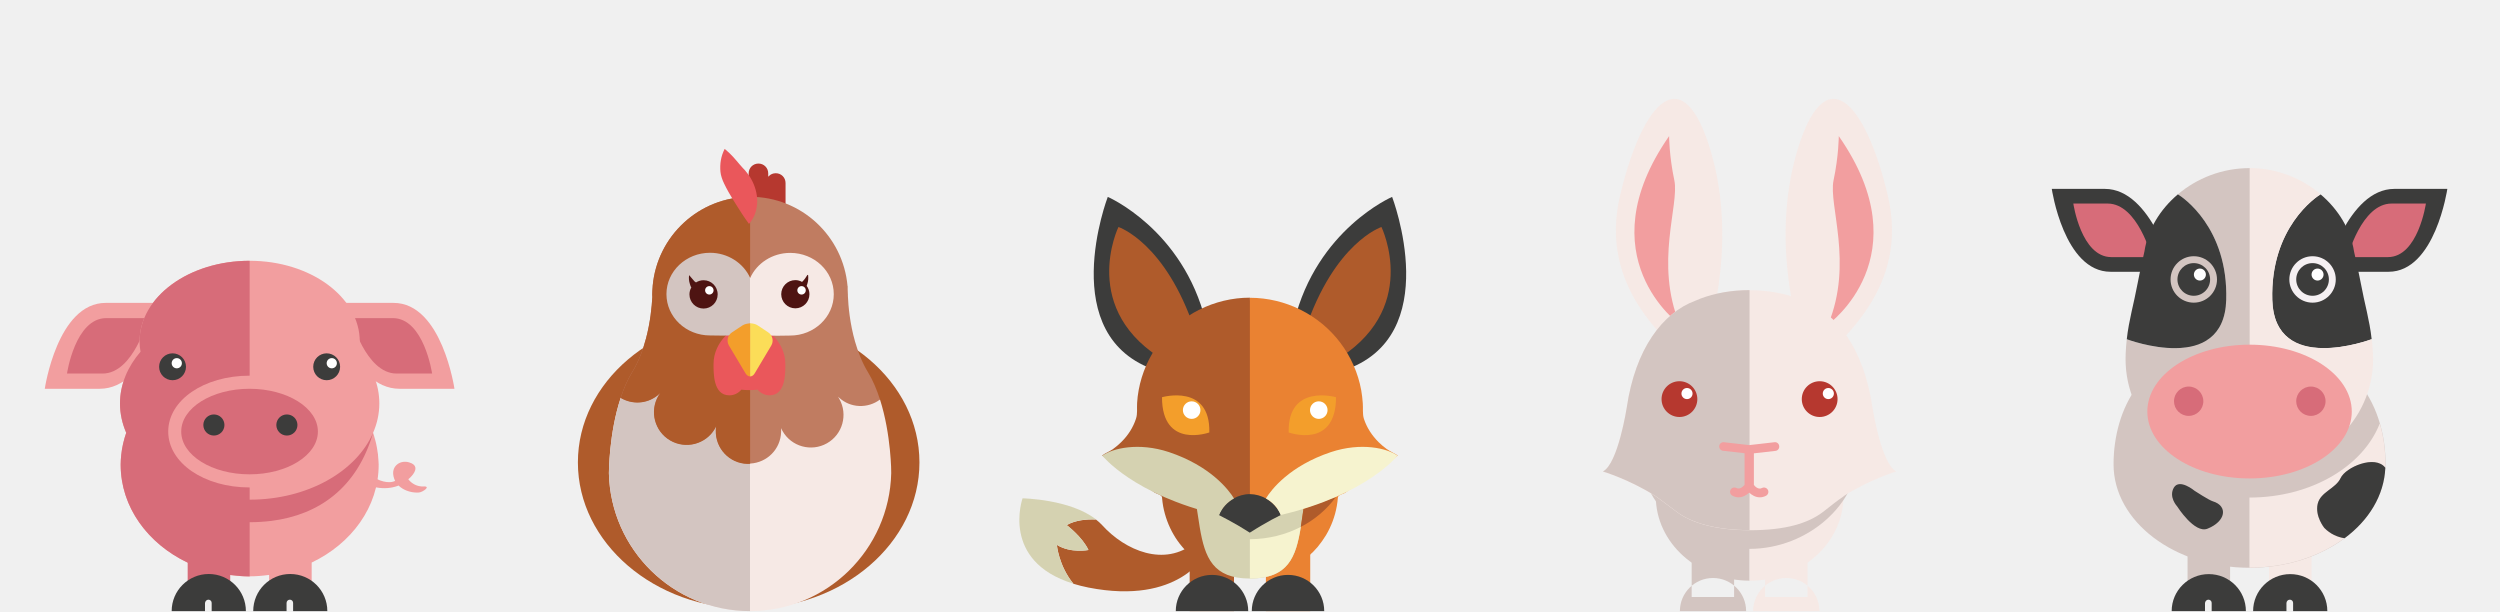
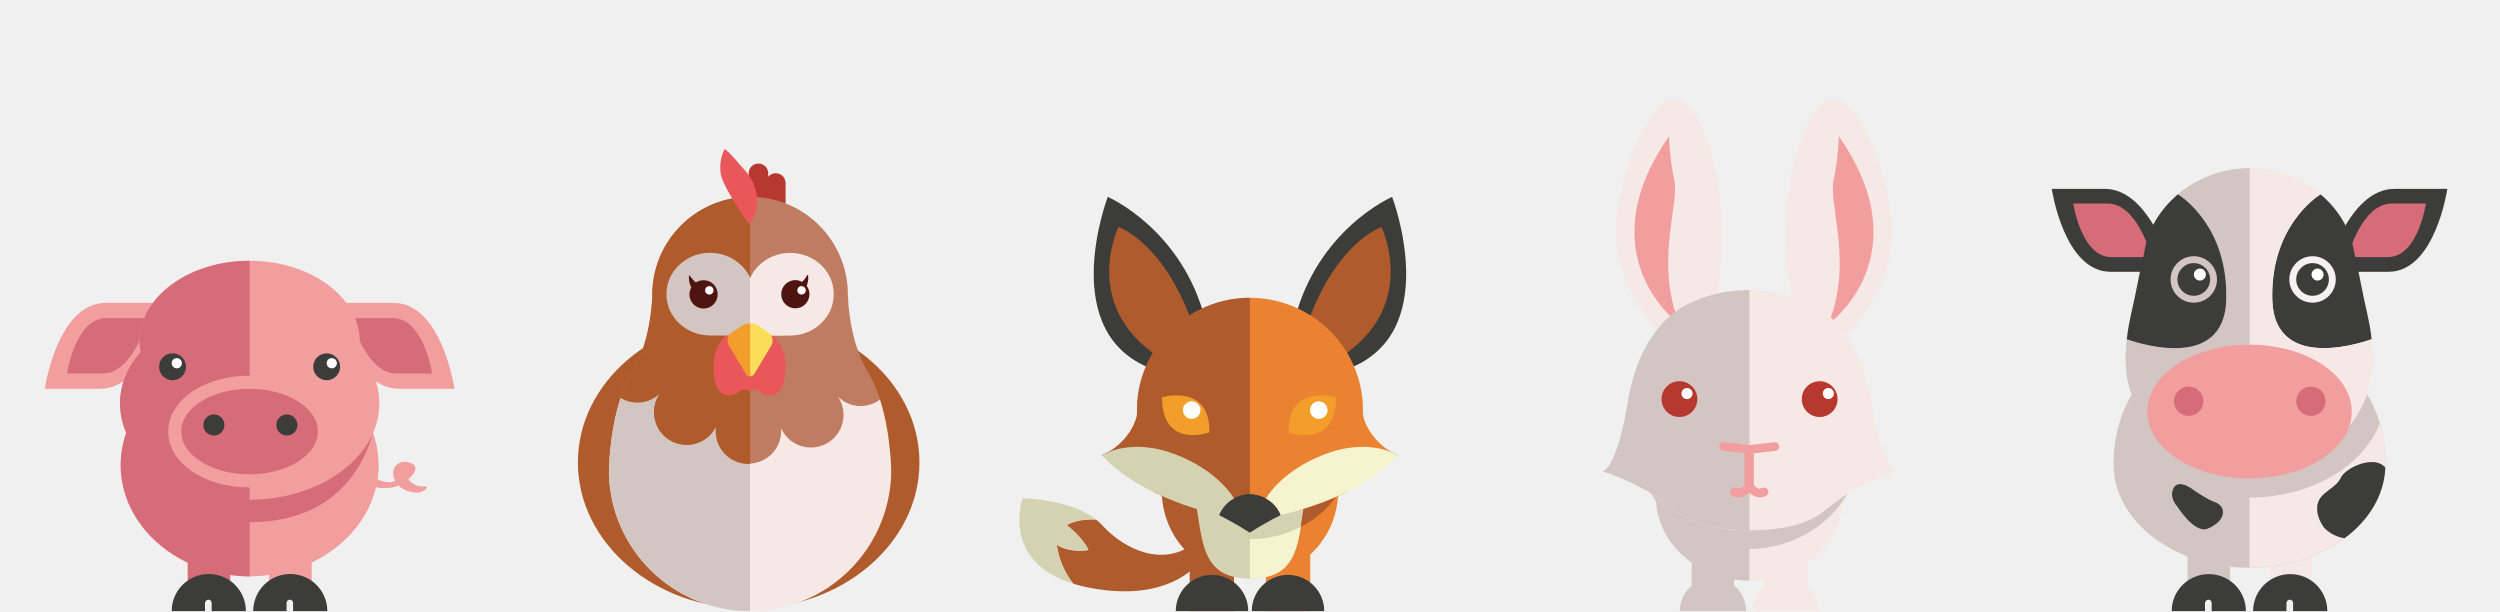
- <svg xmlns="http://www.w3.org/2000/svg" viewBox="0 0 225 55" enable-background="new 0 0 45 55">
-   <view viewBox="0 0 45 55" />
-   <view viewBox="45 0 45 55" />
-   <view viewBox="90 0 45 55" />
-   <view viewBox="135 0 45 55" />
-   <view viewBox="180 0 45 55" />
-   <g>
-     <path fill="#F29E9F" d="M32.44 43.21c.93.79 2.47.94 3.57.43.65-.3 2.23-1.62.8-2.03-.77-.22-1.51.29-1.42 1.09.12 1.13 1.28 1.68 2.29 1.63.36-.02 1.16-.59.43-.55-.88.05-1.75-.72-1.65-1.65l.03-.1c-.5 0-.56.12-.17.36.13.3-.5.73-.67.84-.62.4-1.69.01-2.2-.42-.27-.23-1.27.19-1.01.4zM4.03 34.99s1.13-7.73 5.48-7.73h5.82s-2 7.73-6.35 7.73H4.03z" />
-     <path fill="#D76C79" d="M6.03 33.62s.73-4.99 3.54-4.99h3.76s-1.29 4.99-4.1 4.99h-3.2z" />
-     <path fill="#F29E9F" d="M40.9 34.99s-1.12-7.73-5.48-7.73H29.6s2 7.73 6.35 7.73h4.95z" />
-     <path fill="#D76C79" d="M38.89 33.62s-.73-4.99-3.54-4.99H31.6s1.29 4.99 4.1 4.99h3.19z" />
-     <path fill="#F29E9F" d="M34.02 40.95v-.03c-.02-.17-.05-.37-.09-.59-.04-.26-.1-.52-.17-.77-.01-.04-.02-.09-.04-.13-.04-.14-.07-.28-.12-.41-.01-.02-.01-.05-.02-.07v.01-.01c.36-.83.56-1.72.56-2.64 0-1.72-.68-3.32-1.85-4.66.05-.3.09-.6.09-.91 0-4.01-4.44-7.27-9.91-7.27s-9.91 3.25-9.91 7.27c0 .31.03.61.09.91-1.16 1.35-1.85 2.95-1.85 4.66 0 .92.2 1.81.56 2.64-.22.64-.38 1.31-.45 2-.03.29-.05.58-.05.88 0 5.54 5.2 10.04 11.61 10.04.6 0 1.18-.05 1.75-.13v1.55h3.83v-2.66c3.59-1.71 6.03-5.01 6.03-8.8-.01-.14-.01-.44-.06-.88z" />
-     <path fill="#D76C79" d="M33.58 38.95c-1.51 3.49-5.91 6.02-11.11 6.02v-21.5c-5.47 0-9.91 3.25-9.91 7.27 0 .31.03.61.09.91-1.16 1.35-1.85 2.95-1.85 4.66 0 .92.2 1.81.56 2.64-.22.64-.38 1.31-.45 2-.03.29-.05.58-.05.88 0 3.8 2.44 7.1 6.03 8.81v2.66h3.83v-1.55c.57.07 1.15.13 1.75.13V47c.66 0 1.31-.04 1.95-.12 4.28-.54 7.72-2.97 9.16-7.93z" />
+ <svg xmlns="http://www.w3.org/2000/svg" version="1.1" x="0px" y="0px" viewBox="0 0 225 55" enable-background="new 0 0 45 55" xml:space="preserve">
+   <view id="pig-view" viewBox="0 0 45 55" />
+   <view id="chicken-view" viewBox="45 0 45 55" />
+   <view id="fox-view" viewBox="90 0 45 55" />
+   <view id="rabbit-view" viewBox="135 0 45 55" />
+   <view id="cow-view" viewBox="180 0 45 55" />
+   <g id="pig">
+     <path fill="#F29E9F" d="M32.44,43.21c0.93,0.79,2.47,0.94,3.57,0.43c0.65-0.3,2.23-1.62,0.8-2.03c-0.77-0.22-1.51,0.29-1.42,1.09c0.12,1.13,1.28,1.68,2.29,1.63c0.36-0.02,1.16-0.59,0.43-0.55c-0.88,0.05-1.75-0.72-1.65-1.65c0.01-0.03,0.02-0.07,0.03-0.1c-0.5,0-0.56,0.12-0.17,0.36c0.13,0.3-0.5,0.73-0.67,0.84c-0.62,0.4-1.69,0.01-2.2-0.42C33.18,42.58,32.18,43,32.44,43.21L32.44,43.21z" />
+     <path fill="#F29E9F" d="M4.03,34.99c0,0,1.13-7.73,5.48-7.73c4.35,0,5.82,0,5.82,0s-2,7.73-6.35,7.73C4.62,34.99,4.03,34.99,4.03,34.99z" />
+     <path fill="#D76C79" d="M6.03,33.62c0,0,0.73-4.99,3.54-4.99c2.81,0,3.76,0,3.76,0s-1.29,4.99-4.1,4.99C6.41,33.62,6.03,33.62,6.03,33.62z" />
+     <path fill="#F29E9F" d="M40.9,34.99c0,0-1.12-7.73-5.48-7.73c-4.36,0-5.82,0-5.82,0s2,7.73,6.35,7.73C40.31,34.99,40.9,34.99,40.9,34.99z" />
+     <path fill="#D76C79" d="M38.89,33.62c0,0-0.73-4.99-3.54-4.99c-2.81,0-3.75,0-3.75,0s1.29,4.99,4.1,4.99C38.52,33.62,38.89,33.62,38.89,33.62z" />
+     <path fill="#F29E9F" d="M34.02,40.95c0-0.01,0-0.02,0-0.03c-0.02-0.17-0.05-0.37-0.09-0.59c-0.04-0.26-0.1-0.52-0.17-0.77c-0.01-0.04-0.02-0.09-0.04-0.13c-0.04-0.14-0.07-0.28-0.12-0.41c-0.01-0.02-0.01-0.05-0.02-0.07c0,0,0,0.01,0,0.01c0,0,0,0,0-0.01c0.36-0.83,0.56-1.72,0.56-2.64c0-1.72-0.68-3.32-1.85-4.66c0.05-0.3,0.09-0.6,0.09-0.91c0-4.01-4.44-7.27-9.91-7.27c-5.47,0-9.91,3.25-9.91,7.27c0,0.31,0.03,0.61,0.09,0.91c-1.16,1.35-1.85,2.95-1.85,4.66c0,0.92,0.2,1.81,0.56,2.64c-0.22,0.64-0.38,1.31-0.45,2c-0.03,0.29-0.05,0.58-0.05,0.88c0,5.54,5.2,10.04,11.61,10.04c0.6,0,1.18-0.05,1.75-0.13v1.55h3.83v-2.66c3.59-1.71,6.03-5.01,6.03-8.8C34.07,41.69,34.07,41.39,34.02,40.95C34.02,40.95,34.02,40.95,34.02,40.95z" />
+     <path fill="#D76C79" d="M33.58,38.95c-1.51,3.49-5.91,6.02-11.11,6.02V31.79v-8.32c-5.47,0-9.91,3.25-9.91,7.27c0,0.31,0.03,0.61,0.09,0.91c-1.16,1.35-1.85,2.95-1.85,4.66c0,0.92,0.2,1.81,0.56,2.64c-0.22,0.64-0.38,1.31-0.45,2c-0.03,0.29-0.05,0.58-0.05,0.88c0,3.8,2.44,7.1,6.03,8.81v2.66h3.83v-1.55c0.57,0.07,1.15,0.13,1.75,0.13V47c0.66,0,1.31-0.04,1.95-0.12C28.7,46.34,32.14,43.91,33.58,38.95C33.58,38.95,33.58,38.95,33.58,38.95z" />
    <circle fill="#3C3C3B" cx="15.53" cy="33.01" r="1.21" />
    <circle fill="#3C3C3B" cx="29.4" cy="33.01" r="1.21" />
-     <circle fill="#fff" cx="15.91" cy="32.69" r=".46" />
-     <circle fill="#fff" cx="29.86" cy="32.69" r=".46" />
-     <path fill="#F29E9F" d="M22.46 33.81c-4.11 0-7.32 2.21-7.32 5.03 0 2.82 3.22 5.03 7.32 5.03 4.11 0 7.32-2.21 7.32-5.03.01-2.82-3.21-5.03-7.32-5.03z" />
+     <circle fill="#FFFFFF" cx="15.91" cy="32.69" r="0.46" />
+     <circle fill="#FFFFFF" cx="29.86" cy="32.69" r="0.46" />
+     <path fill="#F29E9F" d="M22.46,33.81c-4.11,0-7.32,2.21-7.32,5.03c0,2.82,3.22,5.03,7.32,5.03c4.11,0,7.32-2.21,7.32-5.03C29.79,36.02,26.57,33.81,22.46,33.81L22.46,33.81z" />
    <ellipse fill="#D76C79" cx="22.46" cy="38.84" rx="6.15" ry="3.85" />
-     <circle fill="#3C3C3B" cx="19.25" cy="38.25" r=".95" />
-     <circle fill="#3C3C3B" cx="25.82" cy="38.25" r=".95" />
-     <path fill="#3C3C3B" d="M26.09 53.97c.16 0 .29.13.29.29V55h3.08c0-1.84-1.49-3.34-3.34-3.34-1.84 0-3.33 1.49-3.33 3.34h3v-.73c0-.17.13-.3.3-.3zM18.76 53.97c.16 0 .29.13.29.29V55h3.08c0-1.84-1.49-3.34-3.34-3.34-1.84 0-3.34 1.49-3.34 3.34h3v-.73c.02-.17.15-.3.31-.3z" />
+     <circle fill="#3C3C3B" cx="19.25" cy="38.25" r="0.95" />
+     <circle fill="#3C3C3B" cx="25.82" cy="38.25" r="0.95" />
+     <path fill="#3C3C3B" d="M26.09,53.97c0.16,0,0.29,0.13,0.29,0.29V55h3.08c0-1.84-1.49-3.34-3.34-3.34c-1.84,0-3.33,1.49-3.33,3.34h3v-0.73C25.79,54.1,25.92,53.97,26.09,53.97z" />
+     <path fill="#3C3C3B" d="M18.76,53.97c0.16,0,0.29,0.13,0.29,0.29V55h3.08c0-1.84-1.49-3.34-3.34-3.34c-1.84,0-3.34,1.49-3.34,3.34h3v-0.73C18.47,54.1,18.6,53.97,18.76,53.97z" />
  </g>
-   <g transform="translate(45)">
-     <path fill="#AF5B2B" d="M37.75 41.62c0 7.23-6.88 13.16-15.37 13.16-8.49 0-15.37-5.93-15.37-13.16s6.88-13.1 15.37-13.1c8.48 0 15.37 5.87 15.37 13.1z" />
-     <path fill="#B6382F" d="M23.26 19.41c-.49 0-.88-.39-.88-.88V15.6c0-.49.39-.88.88-.88s.88.39.88.88v2.94c0 .48-.4.87-.88.87zM24.82 20.29c-.49 0-.88-.39-.88-.88v-2.94c0-.49.39-.88.88-.88s.88.39.88.88v2.94c0 .49-.39.88-.88.88z" />
-     <path fill="#F6E9E5" d="M34.2 35.96l-11.69-2.08-11.65 1.93C9.8 39 9.8 42.58 9.8 42.58 9.96 49.47 15.58 55 22.5 55c6.93 0 12.55-5.54 12.71-12.42.01 0 0-3.47-1.01-6.62z" />
-     <path fill="#D3C5C1" d="M10.86 35.82C9.8 39.01 9.8 42.59 9.8 42.59 9.96 49.47 15.58 55 22.5 55V41.73l.01-7.84-11.65 1.93z" />
-     <path fill="#C07C61" d="M34.2 35.96c-.28-.86-.62-1.7-1.07-2.44-.54-.88-.91-1.85-1.18-2.79-.46-1.62-.6-3.17-.64-4.1v-.11c0-.16-.02-.32-.02-.47v-.31l-.01.02c-.39-4.51-4.16-8.05-8.77-8.05-4.6 0-8.37 3.53-8.77 8.03v-.01.07c-.02.24-.04.47-.04.71 0 .07.01.15.01.22-.05.89-.18 2.27-.57 3.73-.27 1.03-.67 2.09-1.25 3.04-.43.69-.76 1.48-1.03 2.3 1 .59 2.31.56 3.29-.2.1-.08.19-.16.28-.24-.05.08-.11.15-.16.24-.82 1.4-.35 3.2 1.05 4.02 1.4.82 3.2.35 4.02-1.04.04-.08.08-.15.12-.23-.02.12-.03.24-.03.36-.05 1.62 1.22 2.98 2.84 3.02h.09c.06 0 .1-.01.16-.01 1.51-.08 2.73-1.29 2.78-2.83.01-.12 0-.24-.01-.36.04.09.08.17.13.25.8 1.42 2.59 1.91 4 1.12 1.42-.8 1.91-2.59 1.12-4-.04-.07-.08-.14-.13-.2.03.03.07.06.11.09 1.03.95 2.58.99 3.68.17z" />
-     <path fill="#AF5B2B" d="M14.14 35.62c.1-.08.19-.16.28-.24-.05.08-.11.15-.16.24-.82 1.4-.35 3.2 1.05 4.02 1.4.82 3.2.35 4.02-1.04.04-.08.08-.15.12-.23-.02.12-.03.24-.03.36-.05 1.62 1.22 2.98 2.84 3.02h.09c.06 0 .1-.01.16-.01V17.72c-4.6 0-8.37 3.53-8.77 8.03v-.01.07c-.02.24-.04.47-.04.71 0 .07.01.15.01.22-.05.89-.18 2.27-.57 3.73-.27 1.03-.67 2.09-1.25 3.04-.43.69-.76 1.48-1.03 2.3 1 .6 2.3.57 3.28-.19z" />
-     <path fill="#EA575B" d="M20.22 13.4c.6.48.99.98 1.35 1.4.18.22.31.34.49.54.18.22.39.48.55.78.34.6.55 1.32.54 2.03-.02.71-.22 1.42-.74 2-.46-.62-.77-1.12-1.06-1.58-.29-.46-.54-.85-.79-1.3-.13-.23-.25-.46-.39-.75-.15-.3-.3-.72-.33-1.06-.06-.7.03-1.37.38-2.06zM25.68 32.75s0-.01 0 0c0-1.96-1.77-3.55-3.23-3.55s-3.23 1.59-3.23 3.54c0 .78-.06 2.84 1.42 2.84.44 0 .82-.2 1.08-.51.24.03.49.04.73.04s.48-.01.73-.04c.26.31.65.51 1.08.51 1.48 0 1.42-2.05 1.42-2.83z" />
-     <path fill="#D3C5C1" d="M18.9 22.75c-2.16 0-3.92 1.67-3.92 3.72 0 2.06 1.75 3.72 3.92 3.72 1.62 0 3.01.23 3.61-1.09V25c-.6-1.31-1.99-2.25-3.61-2.25z" />
-     <path fill="#F6E9E5" d="M26.12 30.2c2.16 0 3.92-1.67 3.92-3.72 0-2.06-1.75-3.72-3.92-3.72-1.62 0-3.02.94-3.61 2.27 0 0 0-.01-.01-.01v4.1s0-.01.01-.01c.59 1.33 1.99 1.09 3.61 1.09z" />
-     <path fill="#F39E2B" d="M21.82 29.29l-.95.63c-.38.25-.5.78-.27 1.17l1.49 2.5c.12.2.27.29.43.29V29.1c-.26.01-.51.07-.7.19z" />
-     <path fill="#FBDD58" d="M22.93 33.59l1.49-2.5c.23-.39.11-.92-.27-1.17l-.95-.63c-.19-.13-.44-.19-.69-.19v4.78c.15 0 .31-.09.42-.29z" />
-     <path fill="#4E1412" d="M18.32 25.22c-.25 0-.49.08-.68.2-.04-.03-.1-.06-.14-.1l-.48-.56c-.04.26-.02.53.07.8.04.1.06.22.13.31-.11.19-.17.4-.17.63 0 .7.57 1.27 1.27 1.27.7 0 1.27-.57 1.27-1.27 0-.72-.57-1.28-1.27-1.28zM27.6 25.73l.06-.18c.09-.27.1-.54.07-.8l-.06-.01c-.13.22-.27.42-.42.57-.02.02-.05.04-.07.06-.18-.1-.38-.16-.6-.16-.7 0-1.27.57-1.27 1.27 0 .7.57 1.27 1.27 1.27.7 0 1.27-.57 1.27-1.27 0-.28-.09-.54-.25-.75z" />
-     <circle fill="#fff" cx="18.84" cy="26.13" r=".38" />
-     <circle fill="#fff" cx="27.14" cy="26.13" r=".38" />
+   <g id="chicken" transform="translate(45)">
+     <path fill="#AF5B2B" d="M37.75,41.62c0,7.23-6.88,13.16-15.37,13.16c-8.49,0-15.37-5.93-15.37-13.16c0-7.23,6.88-13.1,15.37-13.1C30.86,28.52,37.75,34.39,37.75,41.62z" />
+     <path fill="#B6382F" d="M23.26,19.41c-0.49,0-0.88-0.39-0.88-0.88V15.6c0-0.49,0.39-0.88,0.88-0.88c0.49,0,0.88,0.39,0.88,0.88v2.94C24.14,19.02,23.74,19.41,23.26,19.41z" />
+     <path fill="#B6382F" d="M24.82,20.29c-0.49,0-0.88-0.39-0.88-0.88v-2.94c0-0.49,0.39-0.88,0.88-0.88c0.49,0,0.88,0.39,0.88,0.88v2.94C25.7,19.9,25.31,20.29,24.82,20.29z" />
+     <path fill="#F6E9E5" d="M34.2,35.96l-11.69-2.08l-11.65,1.93c-1.06,3.19-1.06,6.77-1.06,6.77C9.96,49.47,15.58,55,22.5,55h0c6.93,0,12.55-5.54,12.71-12.42C35.22,42.58,35.21,39.11,34.2,35.96z" />
+     <path fill="#D3C5C1" d="M10.86,35.82c-1.06,3.19-1.06,6.77-1.06,6.77C9.96,49.47,15.58,55,22.5,55h0V41.73l0.01-7.84L10.86,35.82z" />
+     <path fill="#C07C61" d="M34.2,35.96c-0.28-0.86-0.62-1.7-1.07-2.44c-0.54-0.88-0.91-1.85-1.18-2.79c-0.46-1.62-0.6-3.17-0.64-4.1c0-0.04,0-0.07,0-0.11c0-0.16-0.02-0.32-0.02-0.47c0-0.19,0-0.31,0-0.31l-0.01,0.02c-0.39-4.51-4.16-8.05-8.77-8.05h0c-4.6,0-8.37,3.53-8.77,8.03l0-0.01c0,0,0,0.03,0,0.07c-0.02,0.24-0.04,0.47-0.04,0.71c0,0.07,0.01,0.15,0.01,0.22c-0.05,0.89-0.18,2.27-0.57,3.73c-0.27,1.03-0.67,2.09-1.25,3.04c-0.43,0.69-0.76,1.48-1.03,2.3c1,0.59,2.31,0.56,3.29-0.2c0.1-0.08,0.19-0.16,0.28-0.24c-0.05,0.08-0.11,0.15-0.16,0.24c-0.82,1.4-0.35,3.2,1.05,4.02c1.4,0.82,3.2,0.35,4.02-1.04c0.04-0.08,0.08-0.15,0.12-0.23c-0.02,0.12-0.03,0.24-0.03,0.36c-0.05,1.62,1.22,2.98,2.84,3.02c0.03,0,0.06,0,0.09,0c0.06,0,0.1-0.01,0.16-0.01c1.51-0.08,2.73-1.29,2.78-2.83c0.01-0.12,0-0.24-0.01-0.36c0.04,0.09,0.08,0.17,0.13,0.25c0.8,1.42,2.59,1.91,4,1.12c1.42-0.8,1.91-2.59,1.12-4c-0.04-0.07-0.08-0.14-0.13-0.2c0.03,0.03,0.07,0.06,0.11,0.09C31.55,36.74,33.1,36.78,34.2,35.96z" />
+     <path fill="#AF5B2B" d="M14.14,35.62c0.1-0.08,0.19-0.16,0.28-0.24c-0.05,0.08-0.11,0.15-0.16,0.24c-0.82,1.4-0.35,3.2,1.05,4.02c1.4,0.82,3.2,0.35,4.02-1.04c0.04-0.08,0.08-0.15,0.12-0.23c-0.02,0.12-0.03,0.24-0.03,0.36c-0.05,1.62,1.22,2.98,2.84,3.02c0.03,0,0.06,0,0.09,0c0.06,0,0.1-0.01,0.16-0.01V17.72h0c-4.6,0-8.37,3.53-8.77,8.03l0-0.01c0,0,0,0.03,0,0.07c-0.02,0.24-0.04,0.47-0.04,0.71c0,0.07,0.01,0.15,0.01,0.22c-0.05,0.89-0.18,2.27-0.57,3.73c-0.27,1.03-0.67,2.09-1.25,3.04c-0.43,0.69-0.76,1.48-1.03,2.3C11.86,36.41,13.16,36.38,14.14,35.62z" />
+     <path fill="#EA575B" d="M20.22,13.4c0.6,0.48,0.99,0.98,1.35,1.4c0.18,0.22,0.31,0.34,0.49,0.54c0.18,0.22,0.39,0.48,0.55,0.78c0.34,0.6,0.55,1.32,0.54,2.03c-0.02,0.71-0.22,1.42-0.74,2c-0.46-0.62-0.77-1.12-1.06-1.58c-0.29-0.46-0.54-0.85-0.79-1.3c-0.13-0.23-0.25-0.46-0.39-0.75c-0.15-0.3-0.3-0.72-0.33-1.06C19.78,14.76,19.87,14.09,20.22,13.4z" />
+     <path fill="#EA575B" d="M25.68,32.75C25.68,32.75,25.68,32.74,25.68,32.75c0-1.96-1.77-3.55-3.23-3.55c-1.46,0-3.23,1.59-3.23,3.54c0,0.78-0.06,2.84,1.42,2.84c0.44,0,0.82-0.2,1.08-0.51c0.24,0.03,0.49,0.04,0.73,0.04c0.24,0,0.48-0.01,0.73-0.04c0.26,0.31,0.65,0.51,1.08,0.51C25.74,35.58,25.68,33.53,25.68,32.75z" />
+     <path fill="#D3C5C1" d="M18.9,22.75c-2.16,0-3.92,1.67-3.92,3.72c0,2.06,1.75,3.72,3.92,3.72c1.62,0,3.01,0.23,3.61-1.09v-4.1C21.91,23.69,20.52,22.75,18.9,22.75z" />
+     <path fill="#F6E9E5" d="M26.12,30.2c2.16,0,3.92-1.67,3.92-3.72c0-2.06-1.75-3.72-3.92-3.72c-1.62,0-3.02,0.94-3.61,2.27c0,0,0-0.01-0.01-0.01v4.1c0,0,0-0.01,0.01-0.01C23.1,30.44,24.5,30.2,26.12,30.2z" />
+     <path fill="#F39E2B" d="M21.82,29.29l-0.95,0.63c-0.38,0.25-0.5,0.78-0.27,1.17l1.49,2.5c0.12,0.2,0.27,0.29,0.43,0.29v-4.78C22.26,29.11,22.01,29.17,21.82,29.29z" />
+     <path fill="#FBDD58" d="M22.93,33.59l1.49-2.5c0.23-0.39,0.11-0.92-0.27-1.17l-0.95-0.63c-0.19-0.13-0.44-0.19-0.69-0.19v4.78C22.66,33.88,22.82,33.79,22.93,33.59z" />
+     <path fill="#4E1412" d="M18.32,25.22c-0.25,0-0.49,0.08-0.68,0.2c-0.04-0.03-0.1-0.06-0.14-0.1l-0.48-0.56c-0.04,0.26-0.02,0.53,0.07,0.8c0.04,0.1,0.06,0.22,0.13,0.31c-0.11,0.19-0.17,0.4-0.17,0.63c0,0.7,0.57,1.27,1.27,1.27c0.7,0,1.27-0.57,1.27-1.27C19.59,25.78,19.02,25.22,18.32,25.22z" />
+     <path fill="#4E1412" d="M27.6,25.73c0.02-0.06,0.04-0.12,0.06-0.18c0.09-0.27,0.1-0.54,0.07-0.8l-0.06-0.01c-0.13,0.22-0.27,0.42-0.42,0.57c-0.02,0.02-0.05,0.04-0.07,0.06c-0.18-0.1-0.38-0.16-0.6-0.16c-0.7,0-1.27,0.57-1.27,1.27c0,0.7,0.57,1.27,1.27,1.27c0.7,0,1.27-0.57,1.27-1.27C27.85,26.2,27.76,25.94,27.6,25.73z" />
+     <circle fill="#FFFFFF" cx="18.84" cy="26.13" r="0.38" />
+     <circle fill="#FFFFFF" cx="27.14" cy="26.13" r="0.38" />
  </g>
-   <g transform="translate(90)">
-     <path fill="#3C3C3B" d="M26.47 28.95c2.05-8.32 8.82-11.23 8.82-11.23s4.84 12.62-4.41 15.63l-4.41-4.4z" />
-     <path fill="#AF5B2B" d="M27.46 29.71c2.64-7.9 6.87-9.28 6.87-9.28s3.66 7.54-4.38 12.15l-2.49-2.87z" />
-     <path fill="#3C3C3B" d="M18.52 28.95C16.46 20.63 9.7 17.72 9.7 17.72s-4.84 12.62 4.41 15.63l4.41-4.4z" />
-     <path fill="#EA8232" d="M34.8 40.41c-.26-.19-.51-.4-.73-.62-.59-.59-1.06-1.3-1.32-2.1-.14-.45-.06-.94-.1-1.41-.03-.39-.07-.77-.14-1.16-.28-1.54-.93-3.01-1.87-4.26-1.91-2.54-4.96-4.06-8.14-4.06l-3.66 12.12 3.66 6.25 1.43 6.77V55h3.99v-5.05c0-.07.18-.2.23-.25.15-.16.3-.32.44-.48.28-.34.53-.69.76-1.07.47-.8.8-1.68.96-2.59.05-.26.08-.53.1-.79.02-.21.43-.31.62-.4L35.8 41c-.32-.22-.68-.36-1-.59z" />
-     <path fill="#AF5B2B" d="M13.96 44.36c.19.09.6.19.62.4.02.27.06.53.1.79.17.91.49 1.79.96 2.59.22.38.47.73.76 1.07.14.17.29.33.44.48.05.05.23.17.23.25V55h3.99v-3.07l1.43-6.77V26.79c-3.18 0-6.22 1.52-8.14 4.06-.94 1.25-1.59 2.72-1.87 4.26-.07.38-.12.77-.14 1.16-.03.47.05.96-.1 1.41-.26.8-.72 1.51-1.32 2.1-.23.23-.47.43-.73.62-.32.23-.68.36-1 .59l4.77 3.37z" />
-     <path fill="#D5D2B1" d="M17.72 45.81c.09.58.17 1.14.26 1.67.46 2.71 1.18 4.59 4.52 4.59 3.44 0 4.13-1.9 4.58-4.64.08-.51.16-1.06.24-1.62h-9.6z" />
-     <path fill="#F6F3CF" d="M27.07 47.42c-1.35.7-2.91 1.1-4.58 1.11v3.54c3.45-.01 4.14-1.91 4.58-4.65z" />
-     <path fill="#AF5B2B" d="M17.53 29.71c-2.64-7.9-6.87-9.28-6.87-9.28S7 27.98 15.03 32.58l2.5-2.87zM17.52 48.84c-2.7 2.22-6.24.73-8.33-1.58-.16-.18-.35-.34-.55-.5-.89-.04-1.85.06-2.64.5 0 0 1.42 1.07 1.96 2.24 0 0-1.59.32-2.84-.46 0 0 .16 1.88 1.49 3.5.42.13.86.24 1.35.34 8.19 1.61 10.55-3.04 10.55-3.04l-.99-1z" />
-     <path fill="#D5D2B1" d="M7.96 49.5C7.42 48.32 6 47.25 6 47.25c.79-.44 1.76-.54 2.64-.5-2.31-1.83-6.61-1.9-6.61-1.9S.02 50.51 6.6 52.53c-1.33-1.62-1.49-3.5-1.49-3.5 1.26.79 2.85.47 2.85.47z" />
-     <path fill="#AF5B2B" d="M27.31 45.8c-.08.56-.16 1.11-.24 1.62 1.28-.66 2.36-1.59 3.17-2.7l-2.93 1.08z" />
-     <path fill="#3C3C3B" d="M25.27 46.35c-.26-.64-.74-1.16-1.34-1.49-.43-.24-.91-.38-1.43-.39h-.02c-.53 0-1.02.15-1.45.39-.6.33-1.08.85-1.34 1.49.53.27 1.09.57 1.66.9.37.22.74.44 1.13.69.39-.25.76-.47 1.13-.69.58-.34 1.13-.64 1.66-.9z" />
-     <path fill="#D5D2B1" d="M19.72 46.35c.26-.64.74-1.16 1.34-1.49-.49-.8-2.14-2.93-5.85-4.17-2.74-.91-5.09-.34-6 .32 0-.01 2.76 3.52 10.51 5.34z" />
-     <path fill="#3C3C3B" d="M22.34 55c0-1.8-1.46-3.26-3.26-3.26S15.82 53.2 15.82 55h6.52zM29.18 55c0-1.8-1.46-3.26-3.26-3.26-1.8 0-3.26 1.46-3.26 3.26h6.52z" />
-     <path fill="#F39E2B" d="M14.58 35.75s4.36-1.26 4.26 3.17c0 0-4.26 1.54-4.26-3.17M25.98 38.92s4.26 1.55 4.26-3.17c0 0-4.36-1.26-4.26 3.17" />
-     <circle fill="#fff" cx="17.25" cy="36.91" r=".79" />
-     <circle fill="#fff" cx="28.69" cy="36.91" r=".79" />
-     <path fill="#F6F3CF" d="M25.27 46.35c-.26-.64-.74-1.16-1.34-1.49.49-.8 2.14-2.93 5.85-4.17 2.74-.91 5.09-.34 6 .32 0-.01-2.76 3.52-10.51 5.34z" />
+   <g id="fox" transform="translate(90)">
+     <path fill="#3C3C3B" d="M26.47,28.95c2.05-8.32,8.82-11.23,8.82-11.23s4.84,12.62-4.41,15.63L26.47,28.95z" />
+     <path fill="#AF5B2B" d="M27.46,29.71c2.64-7.9,6.87-9.28,6.87-9.28s3.66,7.54-4.38,12.15L27.46,29.71z" />
+     <path fill="#3C3C3B" d="M18.52,28.95C16.46,20.63,9.7,17.72,9.7,17.72s-4.84,12.62,4.41,15.63L18.52,28.95z" />
+     <path fill="#EA8232" d="M34.8,40.41c-0.26-0.19-0.51-0.4-0.73-0.62c-0.59-0.59-1.06-1.3-1.32-2.1c-0.14-0.45-0.06-0.94-0.1-1.41c-0.03-0.39-0.07-0.77-0.14-1.16c-0.28-1.54-0.93-3.01-1.87-4.26c-1.91-2.54-4.96-4.06-8.14-4.06l-3.66,12.12l3.66,6.25l1.43,6.77V55h3.99v-5.05c0-0.07,0.18-0.2,0.23-0.25c0.15-0.16,0.3-0.32,0.44-0.48c0.28-0.34,0.53-0.69,0.76-1.07c0.47-0.8,0.8-1.68,0.96-2.59c0.05-0.26,0.08-0.53,0.1-0.79c0.02-0.21,0.43-0.31,0.62-0.4L35.8,41C35.48,40.78,35.12,40.64,34.8,40.41z" />
+     <path fill="#AF5B2B" d="M13.96,44.36c0.19,0.09,0.6,0.19,0.62,0.4c0.02,0.27,0.06,0.53,0.1,0.79c0.17,0.91,0.49,1.79,0.96,2.59c0.22,0.38,0.47,0.73,0.76,1.07c0.14,0.17,0.29,0.33,0.44,0.48c0.05,0.05,0.23,0.17,0.23,0.25V55h3.99v-3.07l1.43-6.77c0-3.18,0-8.12,0-11.3c0-2.36,0-4.71,0-7.07c-3.18,0-6.22,1.52-8.14,4.06c-0.94,1.25-1.59,2.72-1.87,4.26c-0.07,0.38-0.12,0.77-0.14,1.16c-0.03,0.47,0.05,0.96-0.1,1.41c-0.26,0.8-0.72,1.51-1.32,2.1c-0.23,0.23-0.47,0.43-0.73,0.62c-0.32,0.23-0.68,0.36-1,0.59L13.96,44.36z" />
+     <path fill="#D5D2B1" d="M17.72,45.81c0.09,0.58,0.17,1.14,0.26,1.67c0.46,2.71,1.18,4.59,4.52,4.59v0c3.44,0,4.13-1.9,4.58-4.64c0.08-0.51,0.16-1.06,0.24-1.62L17.72,45.81z" />
+     <path fill="#F6F3CF" d="M27.07,47.42c-1.35,0.7-2.91,1.1-4.58,1.11v3.54C25.94,52.06,26.63,50.16,27.07,47.42z" />
+     <path fill="#AF5B2B" d="M17.53,29.71c-2.64-7.9-6.87-9.28-6.87-9.28S7,27.98,15.03,32.58L17.53,29.71z" />
+     <path fill="#AF5B2B" d="M17.52,48.84c-2.7,2.22-6.24,0.73-8.33-1.58c-0.16-0.18-0.35-0.34-0.55-0.5c-0.89-0.04-1.85,0.06-2.64,0.5c0,0,1.42,1.07,1.96,2.24c0,0-1.59,0.32-2.84-0.46c0,0,0.16,1.88,1.49,3.5c0.42,0.13,0.86,0.24,1.35,0.34c8.19,1.61,10.55-3.04,10.55-3.04L17.52,48.84z" />
+     <path fill="#D5D2B1" d="M7.96,49.5C7.42,48.32,6,47.25,6,47.25c0.79-0.44,1.76-0.54,2.64-0.5c-2.31-1.83-6.61-1.9-6.61-1.9s-2.01,5.66,4.57,7.68c-1.33-1.62-1.49-3.5-1.49-3.5C6.37,49.82,7.96,49.5,7.96,49.5z" />
+     <path fill="#AF5B2B" d="M27.31,45.8c-0.08,0.56-0.16,1.11-0.24,1.62c1.28-0.66,2.36-1.59,3.17-2.7L27.31,45.8z" />
+     <path fill="#3C3C3B" d="M25.27,46.35c-0.26-0.64-0.74-1.16-1.34-1.49c-0.43-0.24-0.91-0.38-1.43-0.39c-0.01,0-0.01,0-0.02,0l0,0h0c-0.53,0-1.02,0.15-1.45,0.39c-0.6,0.33-1.08,0.85-1.34,1.49c0.53,0.27,1.09,0.57,1.66,0.9c0.37,0.22,0.74,0.44,1.13,0.69v0l0,0l0,0v0c0.39-0.25,0.76-0.47,1.13-0.69C24.19,46.91,24.74,46.61,25.27,46.35z" />
+     <path fill="#D5D2B1" d="M19.72,46.35c0.26-0.64,0.74-1.16,1.34-1.49c-0.49-0.8-2.14-2.93-5.85-4.17c-2.74-0.91-5.09-0.34-6,0.32C9.21,41,11.97,44.53,19.72,46.35z" />
+     <path fill="#3C3C3B" d="M22.34,55c0-1.8-1.46-3.26-3.26-3.26S15.82,53.2,15.82,55H22.34z" />
+     <path fill="#3C3C3B" d="M29.18,55c0-1.8-1.46-3.26-3.26-3.26c-1.8,0-3.26,1.46-3.26,3.26H29.18z" />
+     <path fill="#F39E2B" d="M14.58,35.75c0,0,4.36-1.26,4.26,3.17C18.84,38.92,14.58,40.46,14.58,35.75" />
+     <path fill="#F39E2B" d="M25.98,38.92c0,0,4.26,1.55,4.26-3.17C30.24,35.75,25.88,34.49,25.98,38.92" />
+     <circle fill="#FFFFFF" cx="17.25" cy="36.91" r="0.79" />
+     <circle fill="#FFFFFF" cx="28.69" cy="36.91" r="0.79" />
+     <path fill="#F6F3CF" d="M25.27,46.35c-0.26-0.64-0.74-1.16-1.34-1.49c0.49-0.8,2.14-2.93,5.85-4.17c2.74-0.91,5.09-0.34,6,0.32C35.78,41,33.02,44.53,25.27,46.35z" />
  </g>
-   <g transform="translate(135)">
-     <path fill="#F6E9E5" d="M28.98 32.54c1.51-1.99 7.93-6.54 5.91-15-2.02-8.47-5.68-12.47-8.2-3.76-2.51 8.71.57 17.21.57 17.21l1.72 1.55z" />
-     <path fill="#F29E9F" d="M30.49 12.25s0 1.76-.47 3.98c-.47 2.22 1.8 7.42-.48 12.96.01 0 8.5-6.1.95-16.94z" />
-     <path fill="#F6E9E5" d="M16.73 32.54c-1.51-1.99-7.93-6.54-5.91-15 2.02-8.47 5.68-12.47 8.2-3.76 2.51 8.71-.57 17.21-.57 17.21l-1.72 1.55z" />
-     <path fill="#F29E9F" d="M15.22 12.25s0 1.76.47 3.98c.47 2.22-1.8 7.42.48 12.96-.01 0-8.49-6.1-.95-16.94z" />
-     <path fill="#D3C5C1" d="M14.02 44.66c0 4.2 3.78 7.6 8.45 7.6V37.05c-4.67 0-8.45 3.41-8.45 7.61z" />
-     <path fill="#F6E9E5" d="M30.91 44.66c0-4.2-3.78-7.6-8.45-7.6v15.21c4.67-.01 8.45-3.41 8.45-7.61z" />
-     <path fill="#D3C5C1" d="M22.43 33.41c-5.4 0-9.78 3.4-9.78 7.6 0 4.2 4.38 8.39 9.78 8.39 5.4 0 9.79-4.19 9.79-8.39s-4.39-7.6-9.79-7.6zM17.25 50.4h3.82v3.33h-3.82zM22.15 55c0-1.65-1.34-2.98-2.98-2.98-1.65 0-2.98 1.34-2.98 2.98h5.96z" />
-     <path fill="#F6E9E5" d="M23.86 50.4h3.82v3.33h-3.82zM28.75 55c0-1.65-1.34-2.98-2.98-2.98-1.65 0-2.99 1.34-2.99 2.98h5.97zM35.67 42.43c-1.37-.69-2.15-5.77-2.15-5.77-.78-5.28-3.23-8.51-6.16-9.59-.14-.05-.27-.1-.4-.16l-.09-.03c-1.26-.48-2.78-.76-4.41-.76s-3.15.28-4.41.76c-.03.01-.06.02-.09.04-.13.05-.26.11-.39.16-2.93 1.08-5.38 4.31-6.16 9.59 0 0-.78 5.09-2.15 5.77 0 0 2.42.73 4.76 2.23 0 0 1.26.92 1.87 1.39 1.35 1.03 3.6 1.66 6.57 1.66h.03c3.24 0 5.25-.63 6.6-1.66.62-.47 1.21-.98 1.84-1.39v-.02c2.34-1.5 4.74-2.22 4.74-2.22zM22.46 39.1h-.02.02c.01 0 .01 0 0 0 .01 0 .01 0 0 0z" />
-     <path fill="#D3C5C1" d="M18.05 26.87c-.03.01-.06.02-.09.04-.13.05-.26.11-.39.16-2.93 1.08-5.38 4.31-6.16 9.59 0 0-.78 5.09-2.15 5.77 0 0 2.42.73 4.76 2.23 0 0 1.26.92 1.87 1.39 1.35 1.03 3.6 1.66 6.57 1.66V39.1h-.02.02V26.11c-1.63 0-3.14.28-4.41.76z" />
+   <g id="rabbit" transform="translate(135)">
+     <path fill="#F6E9E5" d="M28.98,32.54c1.51-1.99,7.93-6.54,5.91-15c-2.02-8.47-5.68-12.47-8.2-3.76c-2.51,8.71,0.57,17.21,0.57,17.21L28.98,32.54z" />
+     <path fill="#F29E9F" d="M30.49,12.25c0,0,0,1.76-0.47,3.98c-0.47,2.22,1.8,7.42-0.48,12.96C29.55,29.19,38.04,23.09,30.49,12.25z" />
+     <path fill="#F6E9E5" d="M16.73,32.54c-1.51-1.99-7.93-6.54-5.91-15c2.02-8.47,5.68-12.47,8.2-3.76c2.51,8.71-0.57,17.21-0.57,17.21L16.73,32.54z" />
+     <path fill="#F29E9F" d="M15.22,12.25c0,0,0,1.76,0.47,3.98c0.47,2.22-1.8,7.42,0.48,12.96C16.16,29.19,7.68,23.09,15.22,12.25z" />
+     <path fill="#D3C5C1" d="M14.02,44.66c0,4.2,3.78,7.6,8.45,7.6V37.05C17.8,37.05,14.02,40.46,14.02,44.66z" />
+     <path fill="#F6E9E5" d="M30.91,44.66c0-4.2-3.78-7.6-8.45-7.6v15.21C27.13,52.26,30.91,48.86,30.91,44.66z" />
+     <path fill="#D3C5C1" d="M22.43,33.41c-5.4,0-9.78,3.4-9.78,7.6c0,4.2,4.38,8.39,9.78,8.39c5.4,0,9.79-4.19,9.79-8.39C32.22,36.81,27.83,33.41,22.43,33.41z" />
+     <rect x="17.25" y="50.4" fill="#D3C5C1" width="3.82" height="3.33" />
+     <path fill="#D3C5C1" d="M22.15,55c0-1.65-1.34-2.98-2.98-2.98c-1.65,0-2.98,1.34-2.98,2.98H22.15z" />
+     <rect x="23.86" y="50.4" fill="#F6E9E5" width="3.82" height="3.33" />
+     <path fill="#F6E9E5" d="M28.75,55c0-1.65-1.34-2.98-2.98-2.98c-1.65,0-2.99,1.34-2.99,2.98H28.75z" />
+     <path fill="#F6E9E5" d="M35.67,42.43c-1.37-0.69-2.15-5.77-2.15-5.77c-0.78-5.28-3.23-8.51-6.16-9.59c-0.14-0.05-0.27-0.1-0.4-0.16c-0.03-0.01-0.06-0.02-0.09-0.03c-1.26-0.48-2.78-0.76-4.41-0.76s-3.15,0.28-4.41,0.76c-0.03,0.01-0.06,0.02-0.09,0.04c-0.13,0.05-0.26,0.11-0.39,0.16c-2.93,1.08-5.38,4.31-6.16,9.59c0,0-0.78,5.09-2.15,5.77c0,0,2.42,0.73,4.76,2.23c0,0,1.26,0.92,1.87,1.39c1.35,1.03,3.6,1.66,6.57,1.66c0.01,0,0.02,0,0.03,0c3.24,0,5.25-0.63,6.6-1.66c0.62-0.47,1.21-0.98,1.84-1.39c0-0.01,0-0.01,0-0.02C33.27,43.15,35.67,42.43,35.67,42.43z M22.46,39.1c-0.01,0-0.01,0-0.02,0C22.45,39.1,22.46,39.1,22.46,39.1C22.47,39.1,22.47,39.1,22.46,39.1C22.47,39.1,22.47,39.1,22.46,39.1z" />
+     <path fill="#D3C5C1" d="M18.05,26.87c-0.03,0.01-0.06,0.02-0.09,0.04c-0.13,0.05-0.26,0.11-0.39,0.16c-2.93,1.08-5.38,4.31-6.16,9.59c0,0-0.78,5.09-2.15,5.77c0,0,2.42,0.73,4.76,2.23c0,0,1.26,0.92,1.87,1.39c1.35,1.03,3.6,1.66,6.57,1.66V39.1c-0.01,0-0.01,0-0.02,0c0.01,0,0.01,0,0.02,0v-4.03v-8.96C20.83,26.11,19.32,26.39,18.05,26.87z" />
    <circle fill="#B6382F" cx="16.15" cy="35.92" r="1.61" />
    <circle fill="#B6382F" cx="28.77" cy="35.92" r="1.61" />
-     <circle fill="#fff" cx="16.83" cy="35.42" r=".5" />
-     <circle fill="#fff" cx="29.55" cy="35.42" r=".5" />
-     <path fill="#F29E9F" d="M24.7 39.8l-2.27.26-2.27-.26c-.21-.03-.41.13-.43.34-.02.21.13.41.34.43l1.94.22v2.85c-.13.15-.43.44-.73.28-.19-.1-.43-.03-.53.16-.1.19-.03.43.16.53.19.1.38.15.56.15.38 0 .71-.2.96-.42.24.22.57.42.95.42.18 0 .37-.04.56-.14.19-.1.27-.34.17-.53s-.34-.27-.53-.17c-.32.17-.61-.12-.73-.27V40.8l1.94-.22c.21-.02.37-.22.34-.43-.02-.22-.21-.38-.43-.35z" />
+     <circle fill="#FFFFFF" cx="16.83" cy="35.42" r="0.5" />
+     <circle fill="#FFFFFF" cx="29.55" cy="35.42" r="0.5" />
+     <path fill="#F29E9F" d="M24.7,39.8l-2.27,0.26l-2.27-0.26c-0.21-0.03-0.41,0.13-0.43,0.34c-0.02,0.21,0.13,0.41,0.34,0.43l1.94,0.22v2.85c-0.13,0.15-0.43,0.44-0.73,0.28c-0.19-0.1-0.43-0.03-0.53,0.16c-0.1,0.19-0.03,0.43,0.16,0.53c0.19,0.1,0.38,0.15,0.56,0.15c0.38,0,0.71-0.2,0.96-0.42c0.24,0.22,0.57,0.42,0.95,0.42c0.18,0,0.37-0.04,0.56-0.14c0.19-0.1,0.27-0.34,0.17-0.53c-0.1-0.19-0.34-0.27-0.53-0.17c-0.32,0.17-0.61-0.12-0.73-0.27V40.8l1.94-0.22c0.21-0.02,0.37-0.22,0.34-0.43C25.11,39.93,24.92,39.77,24.7,39.8z" />
  </g>
-   <g transform="translate(180)">
-     <path fill="#D3C5C1" d="M16.88 48h3.83v5.28h-3.83z" />
-     <path fill="#F6E9E5" d="M24.21 48h3.83v5.28h-3.83z" />
-     <path fill="#3C3C3B" d="M18.76 53.97c.16 0 .29.13.29.29V55h3.08c0-1.84-1.49-3.33-3.34-3.33-1.84 0-3.34 1.49-3.34 3.33h3v-.73c.02-.17.15-.3.31-.3zM26.09 53.97c.16 0 .29.13.29.29V55h3.08c0-1.84-1.49-3.33-3.34-3.33-1.84 0-3.34 1.49-3.34 3.33h3v-.73c.01-.17.14-.3.31-.3z" />
-     <path fill="#D3C5C1" d="M34.19 38.11c-1.5-5.16-6.18-7.97-11.73-7.97-5.55 0-10.24 2.82-11.73 7.97-.32 1.12-.51 2.34-.51 3.68 0 5.14 5.48 9.31 12.24 9.31 3.32 0 6.33-1.01 8.54-2.65 2.19-1.62 3.57-3.86 3.68-6.35.01-.11.02-.21.02-.32 0-1.33-.18-2.55-.51-3.67z" />
-     <path fill="#F6E9E5" d="M28.58 45.37c.25-1.11 1.62-1.37 2.07-2.34.45-.97 3.11-2.13 4.02-.92.01-.11.02-.21.02-.32 0-1.33-.18-2.56-.51-3.68-1.5 3.86-6.18 6.67-11.73 6.67v6.31c3.32 0 6.33-1.01 8.54-2.65-.63-.1-1.26-.37-1.82-.93.01 0-.84-1.04-.59-2.14z" />
-     <path fill="#3C3C3B" d="M34.68 42.1c-.92-1.21-3.58-.04-4.02.92-.45.97-1.82 1.24-2.07 2.34-.25 1.11.6 2.15.6 2.15.55.56 1.19.83 1.82.93 2.18-1.61 3.56-3.85 3.67-6.34zM15.94 45.57s-.79-.84-.29-1.69c.51-.84 1.86.29 1.86.29s1.3.85 1.65.95c1.38.42 1.17 1.8-.48 2.46-1.17.48-2.74-2.01-2.74-2.01zM4.66 17s1.09 7.46 5.29 7.46h5.62S13.64 17 9.44 17H4.66z" />
-     <path fill="#D76C79" d="M6.6 18.32s.7 4.82 3.42 4.82h3.63s-1.25-4.82-3.96-4.82H6.6z" />
-     <path fill="#3C3C3B" d="M40.26 17s-1.09 7.46-5.29 7.46h-5.62S31.29 17 35.49 17h4.77z" />
-     <path fill="#D76C79" d="M38.33 18.32s-.7 4.82-3.42 4.82h-3.63s1.25-4.82 3.96-4.82h3.09z" />
-     <path fill="#3C3C3B" d="M24.5 27c-.19-6.53 3.95-9.27 4.35-9.51 1.61 1.36 2.71 3.18 3.01 5.13l.03.14s.41 1.81.58 2.72c.35 1.89.79 3.32.98 5.05-.09.03-8.75 3.29-8.95-3.53z" />
-     <path fill="#F6E9E5" d="M33.56 31.82c-.01-.46-.05-.88-.1-1.3-.09.04-8.76 3.29-8.95-3.53-.19-6.53 3.95-9.27 4.35-9.51-1.7-1.44-3.96-2.36-6.45-2.36l-3.49 10.13 3.49 17.1v.03c6.49 0 11.17-4.51 11.17-10.08-.01-.16-.02-.32-.02-.48z" />
-     <path fill="#D3C5C1" d="M16.01 17.49c.39.25 4.54 2.98 4.35 9.51-.19 6.82-8.86 3.56-8.95 3.53-.05.41-.08.84-.1 1.3 0 .16-.01.32-.01.49 0 5.57 4.68 10.08 11.17 10.08V15.13c-2.5 0-4.76.92-6.46 2.36z" />
-     <path fill="#3C3C3B" d="M20.36 27c.19-6.53-3.95-9.27-4.35-9.51-1.61 1.36-2.71 3.18-3.01 5.13l-.03.14s-.41 1.81-.58 2.72c-.35 1.89-.79 3.32-.98 5.05.09.03 8.75 3.29 8.95-3.53z" />
+   <g id="cow" transform="translate(180)">
+     <rect x="16.88" y="48" fill="#D3C5C1" width="3.83" height="5.28" />
+     <rect x="24.21" y="48" fill="#F6E9E5" width="3.83" height="5.28" />
+     <path fill="#3C3C3B" d="M18.76,53.97c0.16,0,0.29,0.13,0.29,0.29V55h3.08c0-1.84-1.49-3.33-3.34-3.33c-1.84,0-3.34,1.49-3.34,3.33h3v-0.73C18.47,54.1,18.6,53.97,18.76,53.97z" />
+     <path fill="#3C3C3B" d="M26.09,53.97c0.16,0,0.29,0.13,0.29,0.29V55h3.08c0-1.84-1.49-3.33-3.34-3.33c-1.84,0-3.34,1.49-3.34,3.33h3v-0.73C25.79,54.1,25.92,53.97,26.09,53.97z" />
+     <path fill="#D3C5C1" d="M34.19,38.11c-1.5-5.16-6.18-7.97-11.73-7.97c-5.55,0-10.24,2.82-11.73,7.97c-0.32,1.12-0.51,2.34-0.51,3.68c0,5.14,5.48,9.31,12.24,9.31c3.32,0,6.33-1.01,8.54-2.65c2.19-1.62,3.57-3.86,3.68-6.35c0.01-0.11,0.02-0.21,0.02-0.32C34.7,40.45,34.52,39.23,34.19,38.11z" />
+     <path fill="#F6E9E5" d="M28.58,45.37c0.25-1.11,1.62-1.37,2.07-2.34c0.45-0.97,3.11-2.13,4.02-0.92c0.01-0.11,0.02-0.21,0.02-0.32c0-1.33-0.18-2.56-0.51-3.68c-1.5,3.86-6.18,6.67-11.73,6.67v6.31c3.32,0,6.33-1.01,8.54-2.65c-0.63-0.1-1.26-0.37-1.82-0.93C29.18,47.51,28.33,46.47,28.58,45.37z" />
+     <path fill="#3C3C3B" d="M34.68,42.1c-0.92-1.21-3.58-0.04-4.02,0.92c-0.45,0.97-1.82,1.24-2.07,2.34c-0.25,1.11,0.6,2.15,0.6,2.15c0.55,0.56,1.19,0.83,1.82,0.93C33.19,46.83,34.57,44.59,34.68,42.1z" />
+     <path fill="#3C3C3B" d="M15.94,45.57c0,0-0.79-0.84-0.29-1.69c0.51-0.84,1.86,0.29,1.86,0.29s1.3,0.85,1.65,0.95c1.38,0.42,1.17,1.8-0.48,2.46C17.51,48.06,15.94,45.57,15.94,45.57z" />
+     <path fill="#3C3C3B" d="M4.66,17c0,0,1.09,7.46,5.29,7.46c4.2,0,5.62,0,5.62,0S13.64,17,9.44,17C5.23,17,4.66,17,4.66,17z" />
+     <path fill="#D76C79" d="M6.6,18.32c0,0,0.7,4.82,3.42,4.82c2.71,0,3.63,0,3.63,0s-1.25-4.82-3.96-4.82S6.6,18.32,6.6,18.32z" />
+     <path fill="#3C3C3B" d="M40.26,17c0,0-1.09,7.46-5.29,7.46c-4.21,0-5.62,0-5.62,0S31.29,17,35.49,17C39.7,17,40.26,17,40.26,17z" />
+     <path fill="#D76C79" d="M38.33,18.32c0,0-0.7,4.82-3.42,4.82c-2.71,0-3.63,0-3.63,0s1.25-4.82,3.96-4.82C37.96,18.32,38.33,18.32,38.33,18.32z" />
+     <path fill="#3C3C3B" d="M24.5,27c-0.19-6.53,3.95-9.27,4.35-9.51c1.61,1.36,2.71,3.18,3.01,5.13c0.01,0.05,0.02,0.09,0.03,0.14c0,0,0.41,1.81,0.58,2.72c0.35,1.89,0.79,3.32,0.98,5.05C33.36,30.56,24.7,33.82,24.5,27z" />
+     <path fill="#F6E9E5" d="M33.56,31.82c-0.01-0.46-0.05-0.88-0.1-1.3c-0.09,0.04-8.76,3.29-8.95-3.53c-0.19-6.53,3.95-9.27,4.35-9.51c-1.7-1.44-3.96-2.36-6.45-2.36v0l-3.49,10.13l3.49,17.1v0.03c6.49,0,11.17-4.51,11.17-10.08C33.57,32.14,33.56,31.98,33.56,31.82z" />
+     <path fill="#D3C5C1" d="M16.01,17.49c0.39,0.25,4.54,2.98,4.35,9.51c-0.19,6.82-8.86,3.56-8.95,3.53c-0.05,0.41-0.08,0.84-0.1,1.3c0,0.16-0.01,0.32-0.01,0.49c0,5.57,4.68,10.08,11.17,10.08V15.13C19.97,15.13,17.71,16.05,16.01,17.49z" />
+     <path fill="#3C3C3B" d="M20.36,27c0.19-6.53-3.95-9.27-4.35-9.51c-1.61,1.36-2.71,3.18-3.01,5.13c-0.01,0.05-0.02,0.09-0.03,0.14c0,0-0.41,1.81-0.58,2.72c-0.35,1.89-0.79,3.32-0.98,5.05C11.5,30.56,20.16,33.82,20.36,27z" />
    <ellipse fill="#F29E9F" cx="22.46" cy="37.04" rx="9.2" ry="6.02" />
    <circle fill="#D76C79" cx="16.98" cy="36.11" r="1.32" />
    <circle fill="#D76C79" cx="27.98" cy="36.11" r="1.32" />
    <circle fill="#F5F0F2" cx="28.13" cy="25.15" r="2.09" />
    <circle fill="#3C3C3B" cx="28.13" cy="25.15" r="1.47" />
    <circle fill="#D3C5C1" cx="17.44" cy="25.15" r="2.09" />
    <circle fill="#3C3C3B" cx="17.44" cy="25.15" r="1.47" />
-     <circle fill="#fff" cx="17.99" cy="24.71" r=".54" />
-     <circle fill="#fff" cx="28.58" cy="24.71" r=".54" />
+     <circle fill="#FFFFFF" cx="17.99" cy="24.71" r="0.54" />
+     <circle fill="#FFFFFF" cx="28.58" cy="24.71" r="0.54" />
  </g>
</svg>
